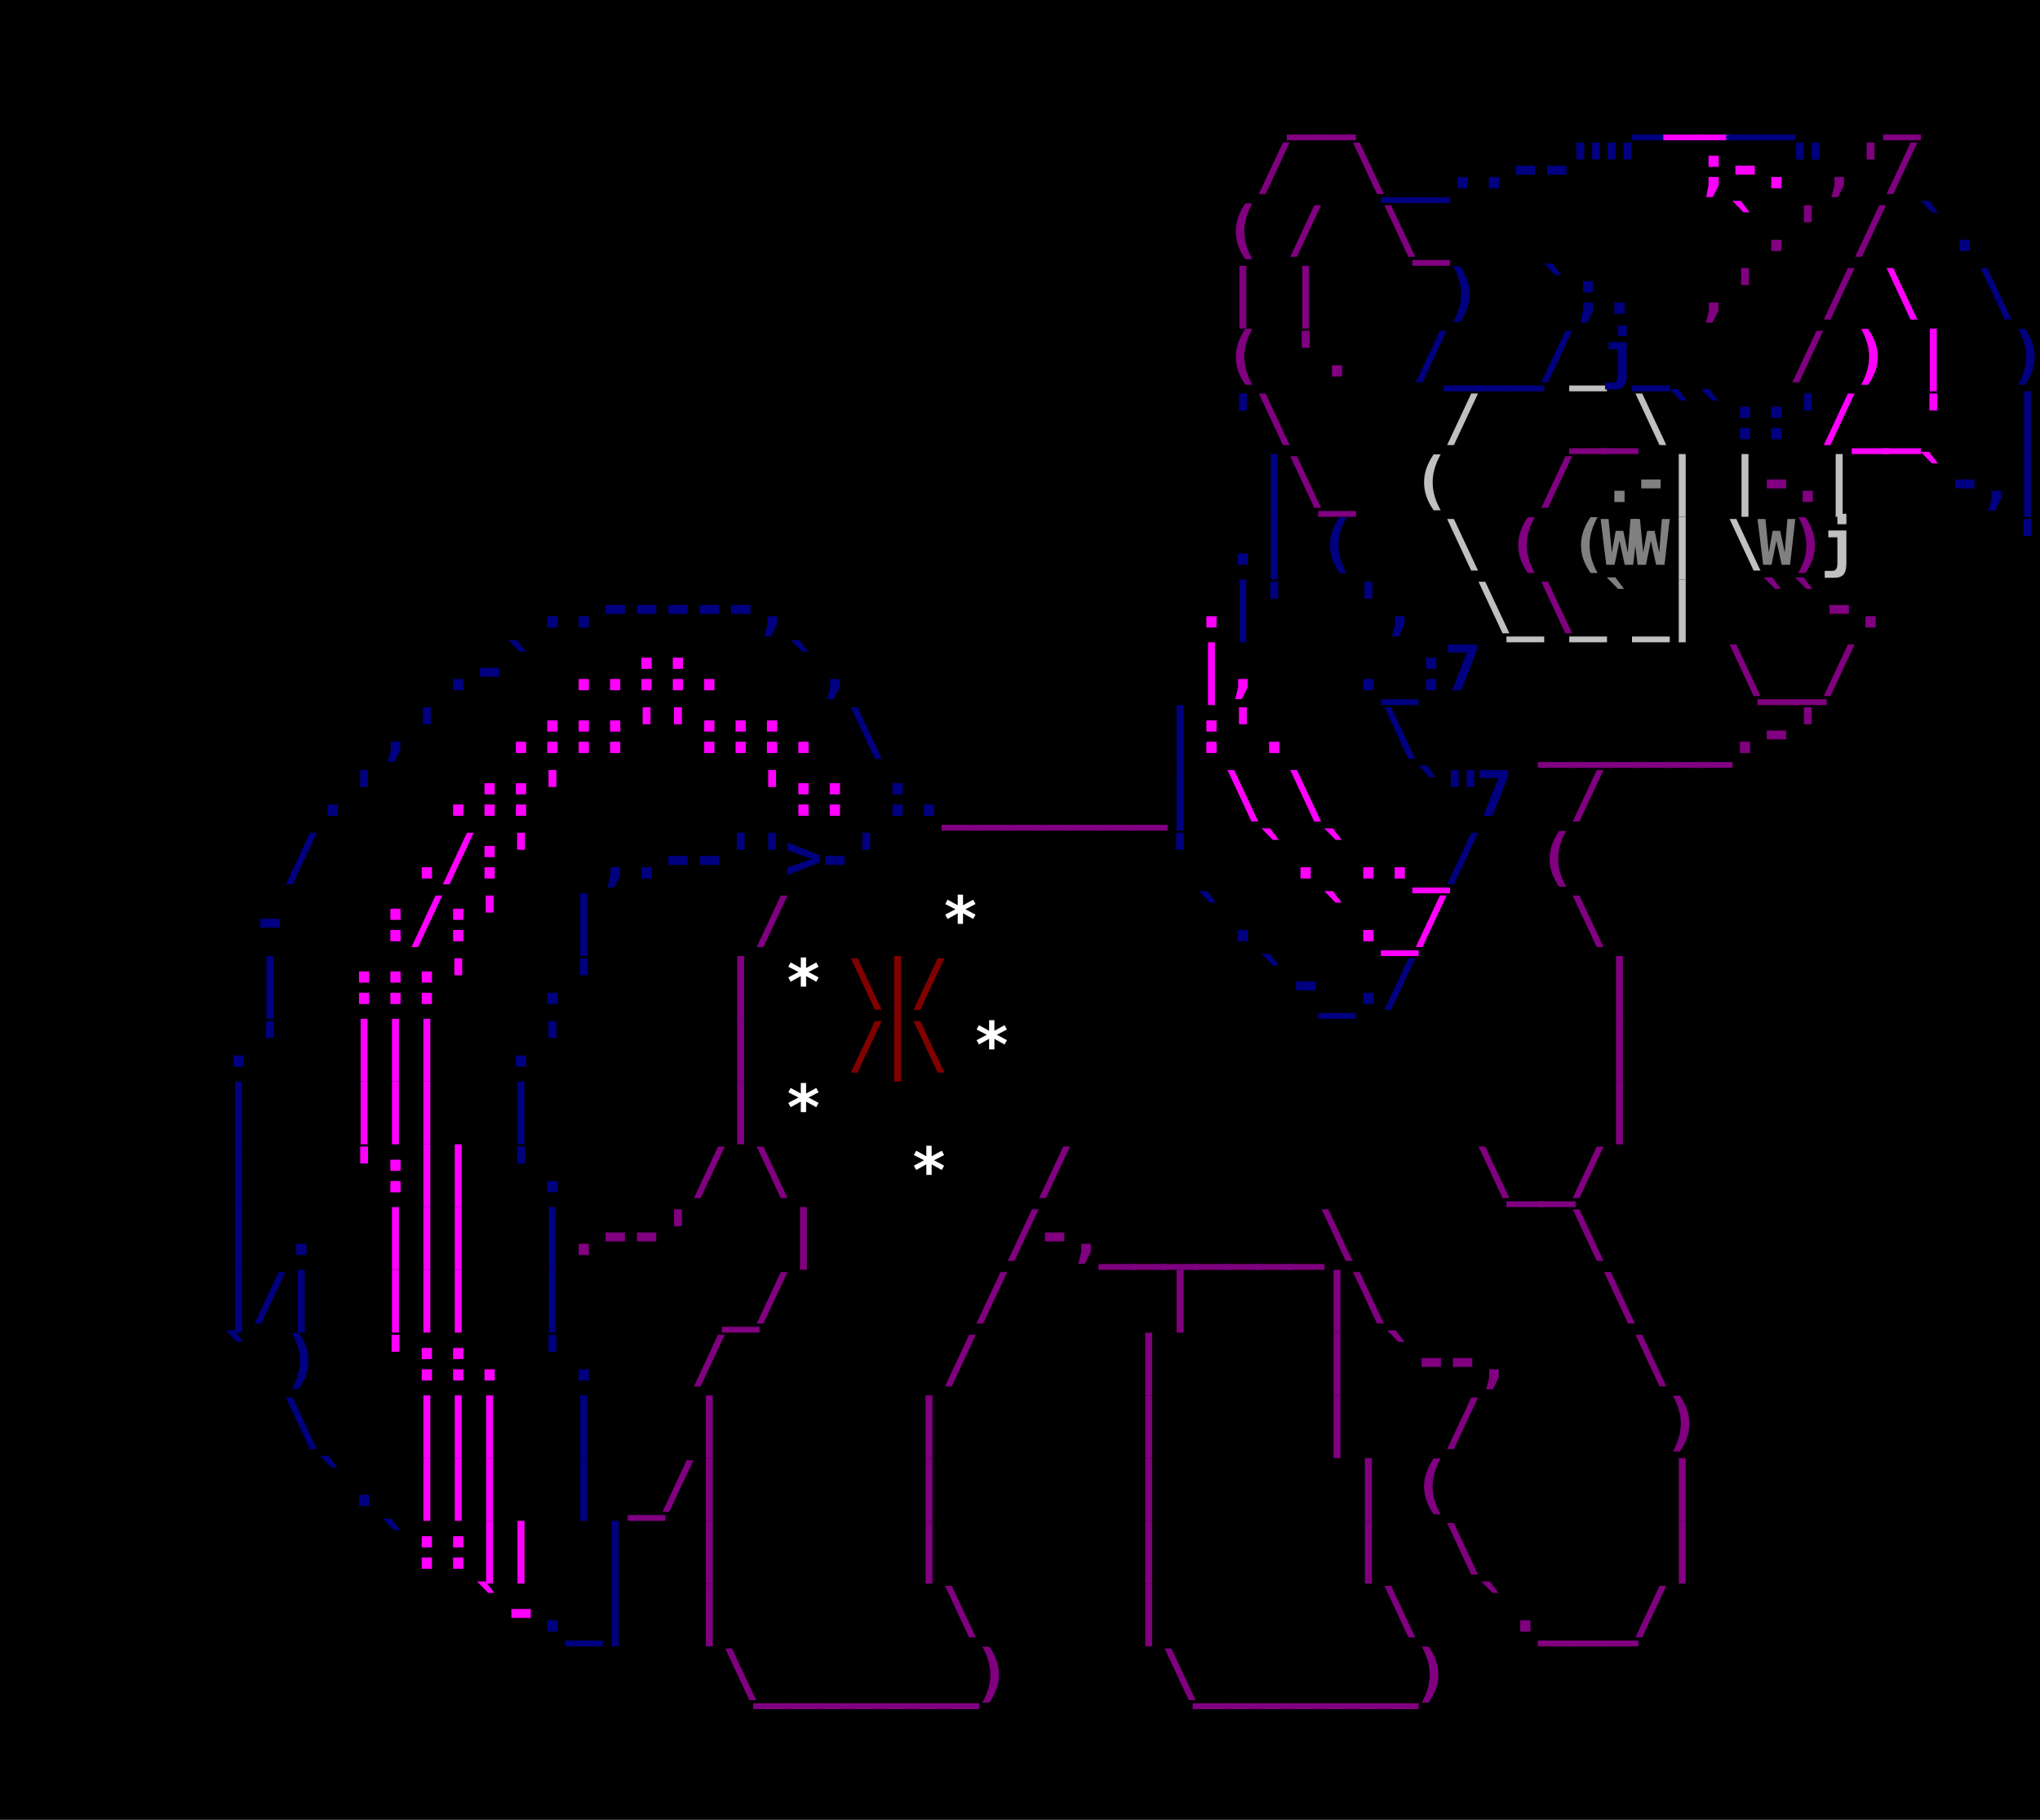
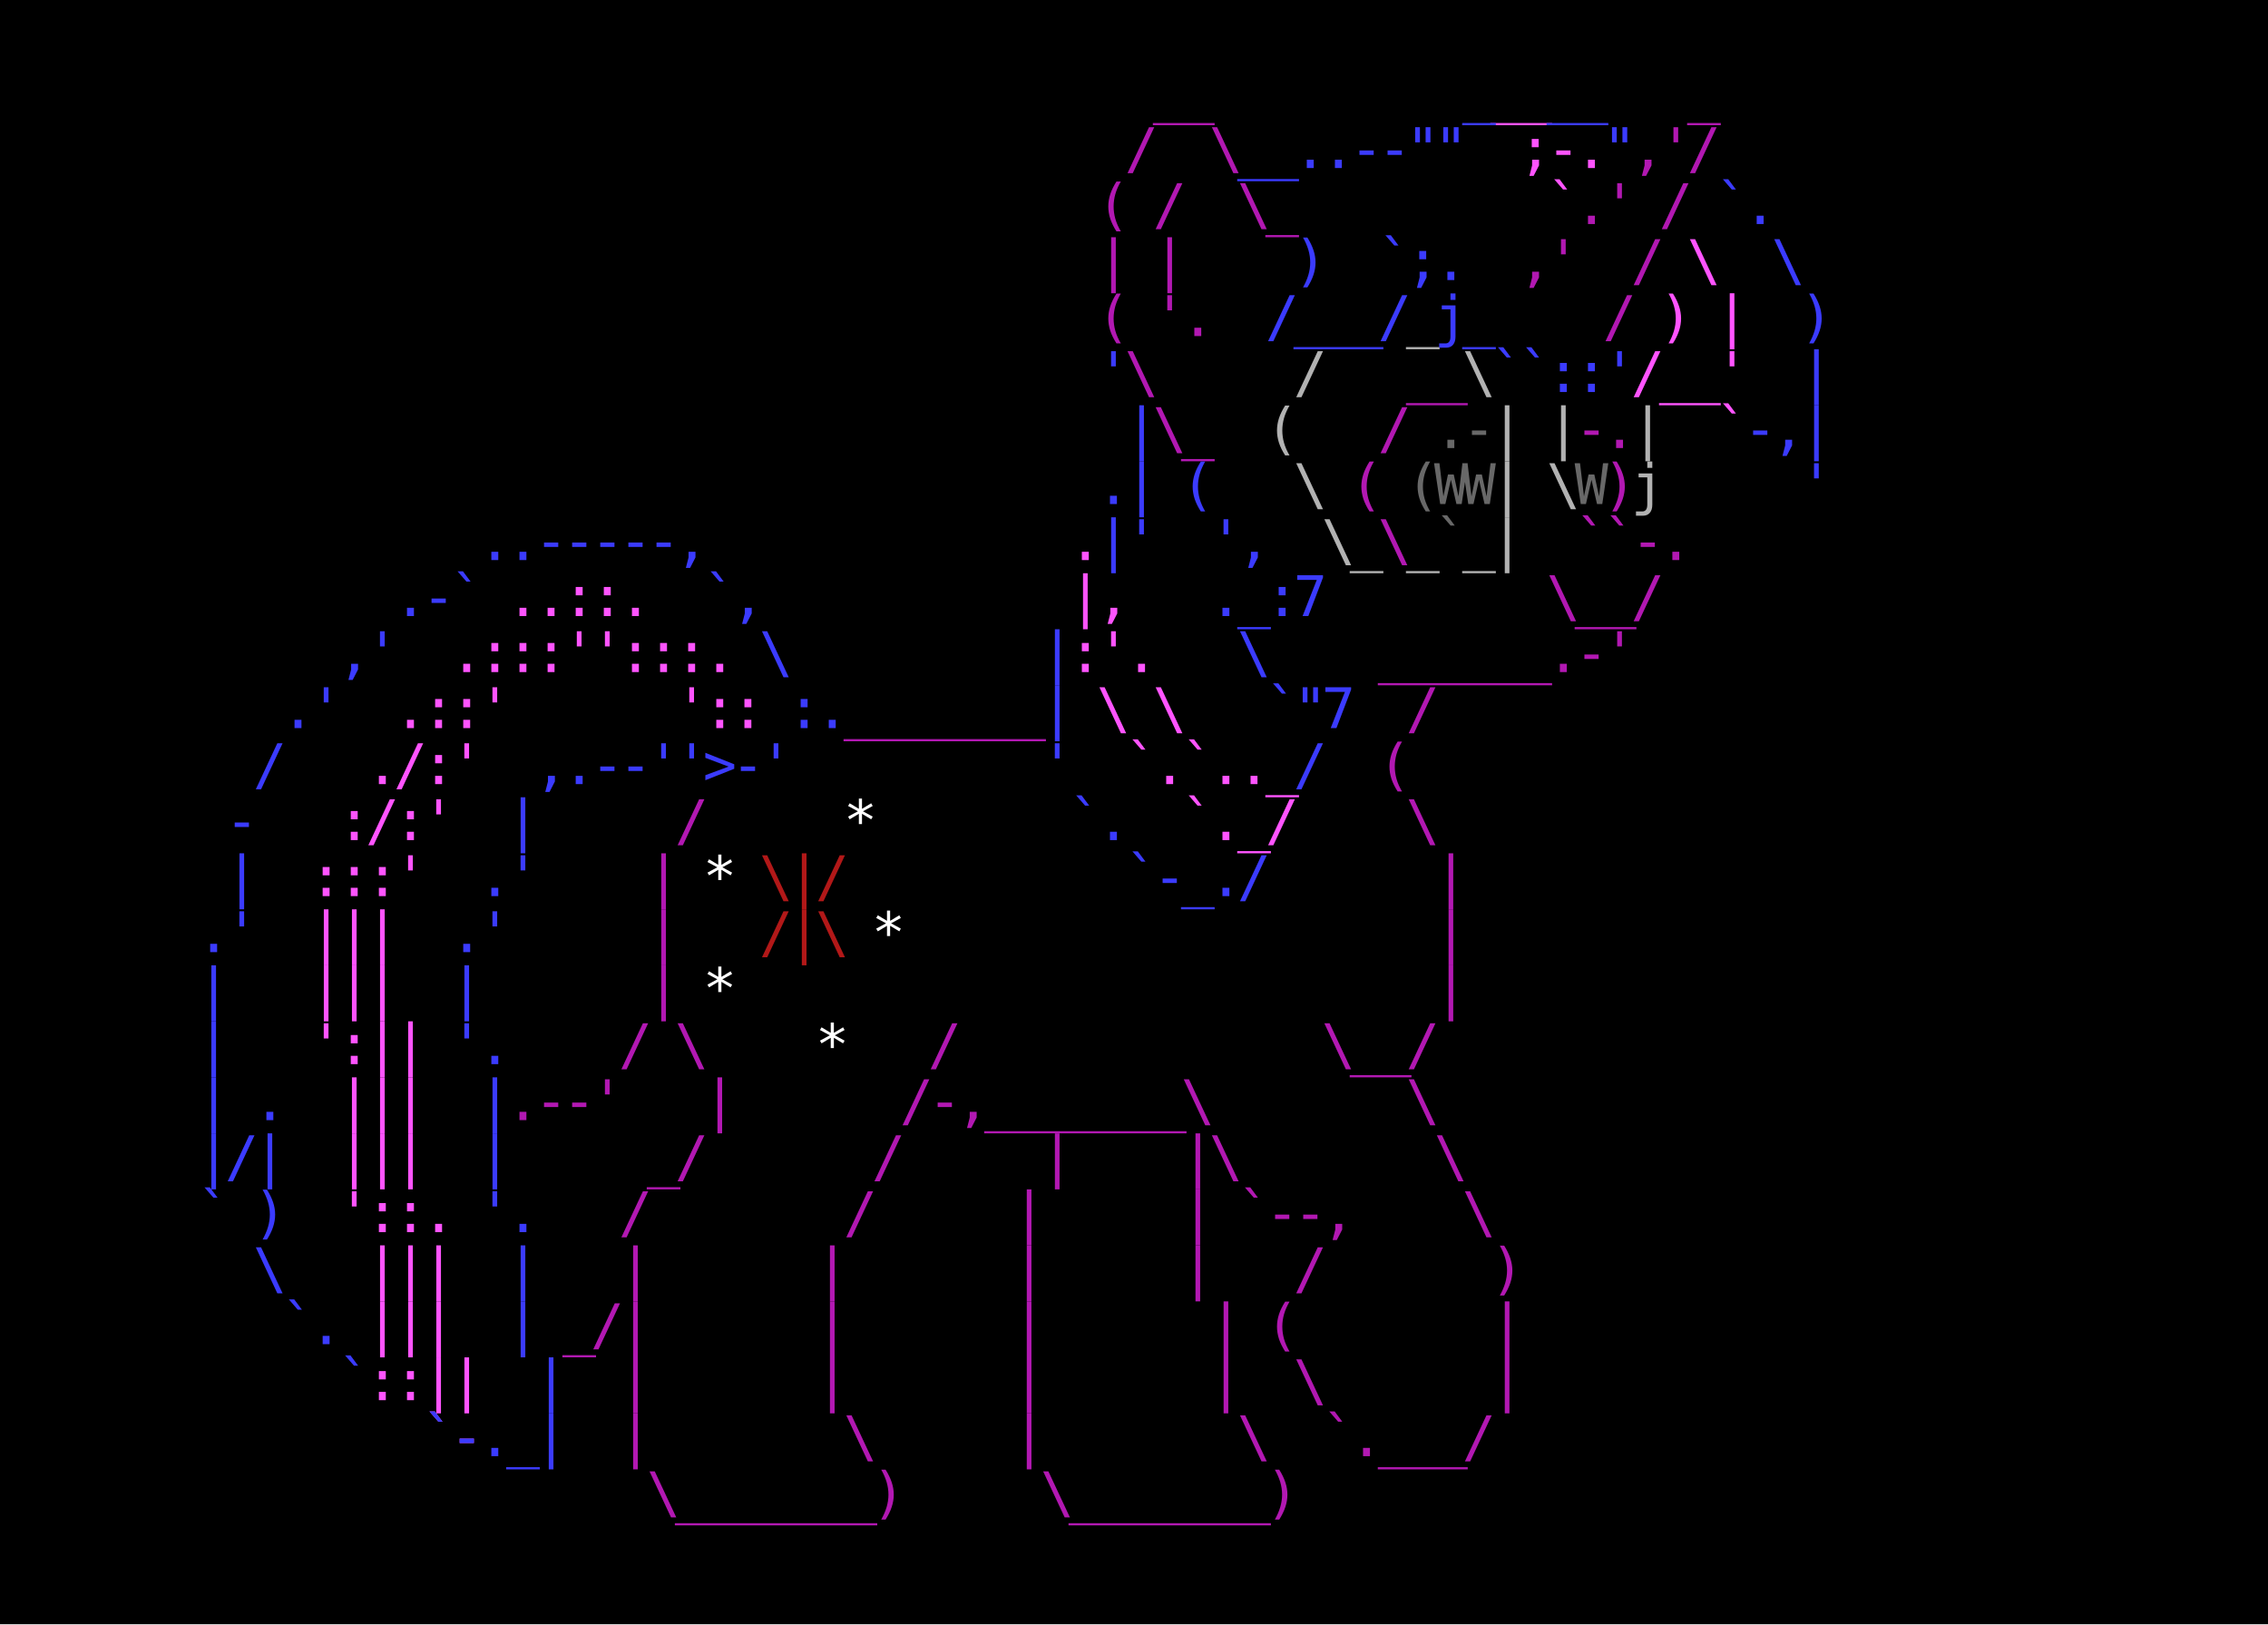
- <svg xmlns="http://www.w3.org/2000/svg" width="390" height="348">
-   <rect style="fill:black;stroke:none;" width="390" height="348" x="0" y="0" />
-   <text y="0" x="0" style="font-family:monospace;font-size:12px;font-weight:bold;">
-     <tspan x="246" y="24" style="fill:purple;">_</tspan>
-     <tspan x="252" y="24" style="fill:purple;">_</tspan>
-     <tspan x="312" y="24" style="fill:navy;">_</tspan>
-     <tspan x="318" y="24" style="fill:magenta;">_</tspan>
-     <tspan x="324" y="24" style="fill:magenta;">_</tspan>
-     <tspan x="330" y="24" style="fill:navy;">_</tspan>
-     <tspan x="336" y="24" style="fill:navy;">_</tspan>
-     <tspan x="360" y="24" style="fill:purple;">_</tspan>
-     <tspan x="240" y="36" style="fill:purple;">/</tspan>
-     <tspan x="258" y="36" style="fill:purple;">\</tspan>
-     <tspan x="264" y="36" style="fill:navy;">_</tspan>
-     <tspan x="270" y="36" style="fill:navy;">_</tspan>
-     <tspan x="276" y="36" style="fill:navy;">.</tspan>
-     <tspan x="282" y="36" style="fill:navy;">.</tspan>
-     <tspan x="288" y="36" style="fill:navy;">-</tspan>
-     <tspan x="294" y="36" style="fill:navy;">-</tspan>
-     <tspan x="300" y="36" style="fill:navy;">"</tspan>
-     <tspan x="306" y="36" style="fill:navy;">"</tspan>
-     <tspan x="324" y="36" style="fill:magenta;">;</tspan>
-     <tspan x="330" y="36" style="fill:magenta;">-</tspan>
-     <tspan x="336" y="36" style="fill:magenta;">.</tspan>
-     <tspan x="342" y="36" style="fill:navy;">"</tspan>
-     <tspan x="348" y="36" style="fill:purple;">,</tspan>
-     <tspan x="354" y="36" style="fill:purple;">'</tspan>
-     <tspan x="360" y="36" style="fill:purple;">/</tspan>
-     <tspan x="234" y="48" style="fill:purple;">(</tspan>
-     <tspan x="246" y="48" style="fill:purple;">/</tspan>
-     <tspan x="264" y="48" style="fill:purple;">\</tspan>
-     <tspan x="270" y="48" style="fill:purple;">_</tspan>
-     <tspan x="330" y="48" style="fill:magenta;">`</tspan>
-     <tspan x="336" y="48" style="fill:purple;">.</tspan>
-     <tspan x="342" y="48" style="fill:purple;">'</tspan>
-     <tspan x="354" y="48" style="fill:purple;">/</tspan>
-     <tspan x="366" y="48" style="fill:navy;">`</tspan>
-     <tspan x="372" y="48" style="fill:navy;">.</tspan>
-     <tspan x="234" y="60" style="fill:purple;">|</tspan>
-     <tspan x="246" y="60" style="fill:purple;">|</tspan>
-     <tspan x="276" y="60" style="fill:navy;">)</tspan>
-     <tspan x="294" y="60" style="fill:navy;">`</tspan>
-     <tspan x="300" y="60" style="fill:navy;">;</tspan>
-     <tspan x="306" y="60" style="fill:navy;">.</tspan>
-     <tspan x="324" y="60" style="fill:purple;">,</tspan>
-     <tspan x="330" y="60" style="fill:purple;">'</tspan>
-     <tspan x="348" y="60" style="fill:purple;">/</tspan>
-     <tspan x="360" y="60" style="fill:magenta;">\</tspan>
-     <tspan x="378" y="60" style="fill:navy;">\</tspan>
-     <tspan x="234" y="72" style="fill:purple;">(</tspan>
-     <tspan x="246" y="72" style="fill:purple;">'</tspan>
-     <tspan x="252" y="72" style="fill:purple;">.</tspan>
-     <tspan x="270" y="72" style="fill:navy;">/</tspan>
-     <tspan x="276" y="72" style="fill:navy;">_</tspan>
-     <tspan x="282" y="72" style="fill:navy;">_</tspan>
-     <tspan x="288" y="72" style="fill:navy;">_</tspan>
-     <tspan x="294" y="72" style="fill:navy;">/</tspan>
-     <tspan x="300" y="72" style="fill:silver;">_</tspan>
-     <tspan x="306" y="72" style="fill:navy;">j</tspan>
-     <tspan x="312" y="72" style="fill:navy;">_</tspan>
-     <tspan x="342" y="72" style="fill:purple;">/</tspan>
-     <tspan x="354" y="72" style="fill:magenta;">)</tspan>
-     <tspan x="366" y="72" style="fill:magenta;">|</tspan>
-     <tspan x="384" y="72" style="fill:navy;">)</tspan>
-     <tspan x="234" y="84" style="fill:navy;">'</tspan>
-     <tspan x="240" y="84" style="fill:purple;">\</tspan>
-     <tspan x="276" y="84" style="fill:silver;">/</tspan>
-     <tspan x="300" y="84" style="fill:purple;">_</tspan>
-     <tspan x="306" y="84" style="fill:purple;">_</tspan>
-     <tspan x="312" y="84" style="fill:silver;">\</tspan>
-     <tspan x="318" y="84" style="fill:navy;">`</tspan>
-     <tspan x="324" y="84" style="fill:navy;">`</tspan>
-     <tspan x="330" y="84" style="fill:navy;">:</tspan>
-     <tspan x="336" y="84" style="fill:navy;">:</tspan>
-     <tspan x="342" y="84" style="fill:navy;">'</tspan>
-     <tspan x="348" y="84" style="fill:magenta;">/</tspan>
-     <tspan x="354" y="84" style="fill:magenta;">_</tspan>
-     <tspan x="360" y="84" style="fill:magenta;">_</tspan>
-     <tspan x="366" y="84" style="fill:magenta;">'</tspan>
-     <tspan x="384" y="84" style="fill:navy;">|</tspan>
-     <tspan x="240" y="96" style="fill:navy;">|</tspan>
-     <tspan x="246" y="96" style="fill:purple;">\</tspan>
-     <tspan x="252" y="96" style="fill:purple;">_</tspan>
-     <tspan x="270" y="96" style="fill:silver;">(</tspan>
-     <tspan x="294" y="96" style="fill:purple;">/</tspan>
-     <tspan x="306" y="96" style="fill:gray;">.</tspan>
-     <tspan x="312" y="96" style="fill:gray;">-</tspan>
-     <tspan x="318" y="96" style="fill:silver;">|</tspan>
-     <tspan x="330" y="96" style="fill:silver;">|</tspan>
-     <tspan x="336" y="96" style="fill:purple;">-</tspan>
-     <tspan x="342" y="96" style="fill:purple;">.</tspan>
-     <tspan x="348" y="96" style="fill:silver;">|</tspan>
-     <tspan x="366" y="96" style="fill:magenta;">`</tspan>
-     <tspan x="372" y="96" style="fill:navy;">-</tspan>
-     <tspan x="378" y="96" style="fill:navy;">,</tspan>
-     <tspan x="384" y="96" style="fill:navy;">|</tspan>
-     <tspan x="234" y="108" style="fill:navy;">.</tspan>
-     <tspan x="240" y="108" style="fill:navy;">|</tspan>
-     <tspan x="252" y="108" style="fill:navy;">(</tspan>
-     <tspan x="276" y="108" style="fill:silver;">\</tspan>
-     <tspan x="288" y="108" style="fill:purple;">(</tspan>
-     <tspan x="300" y="108" style="fill:gray;">(</tspan>
-     <tspan x="306" y="108" style="fill:gray;">W</tspan>
-     <tspan x="312" y="108" style="fill:gray;">W</tspan>
-     <tspan x="318" y="108" style="fill:silver;">|</tspan>
-     <tspan x="330" y="108" style="fill:silver;">\</tspan>
-     <tspan x="336" y="108" style="fill:gray;">W</tspan>
-     <tspan x="342" y="108" style="fill:purple;">)</tspan>
-     <tspan x="348" y="108" style="fill:silver;">j</tspan>
-     <tspan x="384" y="108" style="fill:navy;">'</tspan>
-     <tspan x="102" y="120" style="fill:navy;">.</tspan>
-     <tspan x="108" y="120" style="fill:navy;">.</tspan>
-     <tspan x="114" y="120" style="fill:navy;">-</tspan>
-     <tspan x="120" y="120" style="fill:navy;">-</tspan>
-     <tspan x="126" y="120" style="fill:navy;">-</tspan>
-     <tspan x="132" y="120" style="fill:navy;">-</tspan>
-     <tspan x="138" y="120" style="fill:navy;">-</tspan>
-     <tspan x="144" y="120" style="fill:navy;">,</tspan>
-     <tspan x="228" y="120" style="fill:magenta;">.</tspan>
-     <tspan x="234" y="120" style="fill:navy;">|</tspan>
-     <tspan x="240" y="120" style="fill:navy;">'</tspan>
-     <tspan x="258" y="120" style="fill:navy;">'</tspan>
-     <tspan x="264" y="120" style="fill:navy;">,</tspan>
-     <tspan x="282" y="120" style="fill:silver;">\</tspan>
-     <tspan x="288" y="120" style="fill:silver;">_</tspan>
-     <tspan x="294" y="120" style="fill:purple;">\</tspan>
-     <tspan x="300" y="120" style="fill:silver;">_</tspan>
-     <tspan x="306" y="120" style="fill:gray;">`</tspan>
-     <tspan x="312" y="120" style="fill:silver;">_</tspan>
-     <tspan x="318" y="120" style="fill:silver;">|</tspan>
-     <tspan x="336" y="120" style="fill:purple;">`</tspan>
-     <tspan x="342" y="120" style="fill:purple;">`</tspan>
-     <tspan x="348" y="120" style="fill:purple;">-</tspan>
-     <tspan x="354" y="120" style="fill:purple;">.</tspan>
-     <tspan x="84" y="132" style="fill:navy;">.</tspan>
-     <tspan x="90" y="132" style="fill:navy;">-</tspan>
-     <tspan x="96" y="132" style="fill:navy;">`</tspan>
-     <tspan x="108" y="132" style="fill:magenta;">.</tspan>
-     <tspan x="114" y="132" style="fill:magenta;">.</tspan>
-     <tspan x="120" y="132" style="fill:magenta;">:</tspan>
-     <tspan x="126" y="132" style="fill:magenta;">:</tspan>
-     <tspan x="132" y="132" style="fill:magenta;">.</tspan>
-     <tspan x="150" y="132" style="fill:navy;">`</tspan>
-     <tspan x="156" y="132" style="fill:navy;">,</tspan>
-     <tspan x="228" y="132" style="fill:magenta;">|</tspan>
-     <tspan x="234" y="132" style="fill:magenta;">,</tspan>
-     <tspan x="258" y="132" style="fill:navy;">.</tspan>
-     <tspan x="264" y="132" style="fill:navy;">_</tspan>
-     <tspan x="270" y="132" style="fill:navy;">:</tspan>
-     <tspan x="276" y="132" style="fill:navy;">7</tspan>
-     <tspan x="330" y="132" style="fill:purple;">\</tspan>
-     <tspan x="336" y="132" style="fill:purple;">_</tspan>
-     <tspan x="342" y="132" style="fill:purple;">_</tspan>
-     <tspan x="348" y="132" style="fill:purple;">/</tspan>
-     <tspan x="72" y="144" style="fill:navy;">,</tspan>
-     <tspan x="78" y="144" style="fill:navy;">'</tspan>
-     <tspan x="96" y="144" style="fill:magenta;">.</tspan>
-     <tspan x="102" y="144" style="fill:magenta;">:</tspan>
-     <tspan x="108" y="144" style="fill:magenta;">:</tspan>
-     <tspan x="114" y="144" style="fill:magenta;">:</tspan>
-     <tspan x="120" y="144" style="fill:magenta;">'</tspan>
-     <tspan x="126" y="144" style="fill:magenta;">'</tspan>
-     <tspan x="132" y="144" style="fill:magenta;">:</tspan>
-     <tspan x="138" y="144" style="fill:magenta;">:</tspan>
-     <tspan x="144" y="144" style="fill:magenta;">:</tspan>
-     <tspan x="150" y="144" style="fill:magenta;">.</tspan>
-     <tspan x="162" y="144" style="fill:navy;">\</tspan>
-     <tspan x="222" y="144" style="fill:navy;">|</tspan>
-     <tspan x="228" y="144" style="fill:magenta;">:</tspan>
-     <tspan x="234" y="144" style="fill:magenta;">'</tspan>
-     <tspan x="240" y="144" style="fill:magenta;">.</tspan>
-     <tspan x="264" y="144" style="fill:navy;">\</tspan>
-     <tspan x="294" y="144" style="fill:purple;">_</tspan>
-     <tspan x="300" y="144" style="fill:purple;">_</tspan>
-     <tspan x="306" y="144" style="fill:purple;">_</tspan>
-     <tspan x="312" y="144" style="fill:purple;">_</tspan>
-     <tspan x="318" y="144" style="fill:purple;">_</tspan>
-     <tspan x="324" y="144" style="fill:purple;">_</tspan>
-     <tspan x="330" y="144" style="fill:purple;">.</tspan>
-     <tspan x="336" y="144" style="fill:purple;">-</tspan>
-     <tspan x="342" y="144" style="fill:purple;">'</tspan>
-     <tspan x="60" y="156" style="fill:navy;">.</tspan>
-     <tspan x="66" y="156" style="fill:navy;">'</tspan>
-     <tspan x="84" y="156" style="fill:magenta;">.</tspan>
-     <tspan x="90" y="156" style="fill:magenta;">:</tspan>
-     <tspan x="96" y="156" style="fill:magenta;">:</tspan>
-     <tspan x="102" y="156" style="fill:magenta;">'</tspan>
-     <tspan x="144" y="156" style="fill:magenta;">'</tspan>
-     <tspan x="150" y="156" style="fill:magenta;">:</tspan>
-     <tspan x="156" y="156" style="fill:magenta;">:</tspan>
-     <tspan x="168" y="156" style="fill:navy;">:</tspan>
-     <tspan x="174" y="156" style="fill:navy;">.</tspan>
-     <tspan x="180" y="156" style="fill:purple;">_</tspan>
-     <tspan x="186" y="156" style="fill:purple;">_</tspan>
-     <tspan x="192" y="156" style="fill:purple;">_</tspan>
-     <tspan x="198" y="156" style="fill:purple;">_</tspan>
-     <tspan x="204" y="156" style="fill:purple;">_</tspan>
-     <tspan x="210" y="156" style="fill:purple;">_</tspan>
-     <tspan x="216" y="156" style="fill:purple;">_</tspan>
-     <tspan x="222" y="156" style="fill:navy;">|</tspan>
-     <tspan x="234" y="156" style="fill:magenta;">\</tspan>
-     <tspan x="246" y="156" style="fill:magenta;">\</tspan>
-     <tspan x="270" y="156" style="fill:navy;">`</tspan>
-     <tspan x="276" y="156" style="fill:navy;">"</tspan>
-     <tspan x="282" y="156" style="fill:navy;">7</tspan>
-     <tspan x="300" y="156" style="fill:purple;">/</tspan>
-     <tspan x="54" y="168" style="fill:navy;">/</tspan>
-     <tspan x="78" y="168" style="fill:magenta;">.</tspan>
-     <tspan x="84" y="168" style="fill:magenta;">/</tspan>
-     <tspan x="90" y="168" style="fill:magenta;">:</tspan>
-     <tspan x="96" y="168" style="fill:magenta;">'</tspan>
-     <tspan x="114" y="168" style="fill:navy;">,</tspan>
-     <tspan x="120" y="168" style="fill:navy;">.</tspan>
-     <tspan x="126" y="168" style="fill:navy;">-</tspan>
-     <tspan x="132" y="168" style="fill:navy;">-</tspan>
-     <tspan x="138" y="168" style="fill:navy;">'</tspan>
-     <tspan x="144" y="168" style="fill:navy;">'</tspan>
-     <tspan x="150" y="168" style="fill:navy;">&gt;</tspan>
-     <tspan x="156" y="168" style="fill:navy;">-</tspan>
-     <tspan x="162" y="168" style="fill:navy;">'</tspan>
-     <tspan x="222" y="168" style="fill:navy;">'</tspan>
-     <tspan x="240" y="168" style="fill:magenta;">`</tspan>
-     <tspan x="246" y="168" style="fill:magenta;">.</tspan>
-     <tspan x="252" y="168" style="fill:magenta;">`</tspan>
-     <tspan x="258" y="168" style="fill:magenta;">.</tspan>
-     <tspan x="264" y="168" style="fill:magenta;">.</tspan>
-     <tspan x="270" y="168" style="fill:magenta;">_</tspan>
-     <tspan x="276" y="168" style="fill:navy;">/</tspan>
-     <tspan x="294" y="168" style="fill:purple;">(</tspan>
-     <tspan x="48" y="180" style="fill:navy;">-</tspan>
-     <tspan x="72" y="180" style="fill:magenta;">:</tspan>
-     <tspan x="78" y="180" style="fill:magenta;">/</tspan>
-     <tspan x="84" y="180" style="fill:magenta;">:</tspan>
-     <tspan x="90" y="180" style="fill:magenta;">'</tspan>
-     <tspan x="108" y="180" style="fill:navy;">|</tspan>
-     <tspan x="144" y="180" style="fill:purple;">/</tspan>
-     <tspan x="180" y="180" style="fill:white;">*</tspan>
-     <tspan x="228" y="180" style="fill:navy;">`</tspan>
-     <tspan x="234" y="180" style="fill:navy;">.</tspan>
-     <tspan x="252" y="180" style="fill:magenta;">`</tspan>
-     <tspan x="258" y="180" style="fill:magenta;">.</tspan>
-     <tspan x="264" y="180" style="fill:magenta;">_</tspan>
-     <tspan x="270" y="180" style="fill:magenta;">/</tspan>
-     <tspan x="300" y="180" style="fill:purple;">\</tspan>
-     <tspan x="48" y="192" style="fill:navy;">|</tspan>
-     <tspan x="66" y="192" style="fill:magenta;">:</tspan>
-     <tspan x="72" y="192" style="fill:magenta;">:</tspan>
-     <tspan x="78" y="192" style="fill:magenta;">:</tspan>
-     <tspan x="84" y="192" style="fill:magenta;">'</tspan>
-     <tspan x="102" y="192" style="fill:navy;">.</tspan>
-     <tspan x="108" y="192" style="fill:navy;">'</tspan>
-     <tspan x="138" y="192" style="fill:purple;">|</tspan>
-     <tspan x="150" y="192" style="fill:white;">*</tspan>
-     <tspan x="162" y="192" style="fill:maroon;">\</tspan>
-     <tspan x="168" y="192" style="fill:maroon;">|</tspan>
-     <tspan x="174" y="192" style="fill:maroon;">/</tspan>
-     <tspan x="240" y="192" style="fill:navy;">`</tspan>
-     <tspan x="246" y="192" style="fill:navy;">-</tspan>
-     <tspan x="252" y="192" style="fill:navy;">_</tspan>
-     <tspan x="258" y="192" style="fill:navy;">.</tspan>
-     <tspan x="264" y="192" style="fill:navy;">/</tspan>
-     <tspan x="306" y="192" style="fill:purple;">|</tspan>
-     <tspan x="42" y="204" style="fill:navy;">.</tspan>
-     <tspan x="48" y="204" style="fill:navy;">'</tspan>
-     <tspan x="66" y="204" style="fill:magenta;">|</tspan>
-     <tspan x="72" y="204" style="fill:magenta;">|</tspan>
-     <tspan x="78" y="204" style="fill:magenta;">|</tspan>
-     <tspan x="96" y="204" style="fill:navy;">.</tspan>
-     <tspan x="102" y="204" style="fill:navy;">'</tspan>
-     <tspan x="138" y="204" style="fill:purple;">|</tspan>
-     <tspan x="162" y="204" style="fill:maroon;">/</tspan>
-     <tspan x="168" y="204" style="fill:maroon;">|</tspan>
-     <tspan x="174" y="204" style="fill:maroon;">\</tspan>
-     <tspan x="186" y="204" style="fill:white;">*</tspan>
-     <tspan x="306" y="204" style="fill:purple;">|</tspan>
-     <tspan x="42" y="216" style="fill:navy;">|</tspan>
-     <tspan x="66" y="216" style="fill:magenta;">|</tspan>
-     <tspan x="72" y="216" style="fill:magenta;">|</tspan>
-     <tspan x="78" y="216" style="fill:magenta;">|</tspan>
-     <tspan x="96" y="216" style="fill:navy;">|</tspan>
-     <tspan x="138" y="216" style="fill:purple;">|</tspan>
-     <tspan x="150" y="216" style="fill:white;">*</tspan>
-     <tspan x="306" y="216" style="fill:purple;">|</tspan>
-     <tspan x="42" y="228" style="fill:navy;">|</tspan>
-     <tspan x="66" y="228" style="fill:magenta;">'</tspan>
-     <tspan x="72" y="228" style="fill:magenta;">:</tspan>
-     <tspan x="78" y="228" style="fill:magenta;">|</tspan>
-     <tspan x="84" y="228" style="fill:magenta;">|</tspan>
-     <tspan x="96" y="228" style="fill:navy;">'</tspan>
-     <tspan x="102" y="228" style="fill:navy;">.</tspan>
-     <tspan x="132" y="228" style="fill:purple;">/</tspan>
-     <tspan x="144" y="228" style="fill:purple;">\</tspan>
-     <tspan x="174" y="228" style="fill:white;">*</tspan>
-     <tspan x="198" y="228" style="fill:purple;">/</tspan>
-     <tspan x="282" y="228" style="fill:purple;">\</tspan>
-     <tspan x="288" y="228" style="fill:purple;">_</tspan>
-     <tspan x="294" y="228" style="fill:purple;">_</tspan>
-     <tspan x="300" y="228" style="fill:purple;">/</tspan>
-     <tspan x="42" y="240" style="fill:navy;">|</tspan>
-     <tspan x="54" y="240" style="fill:navy;">.</tspan>
-     <tspan x="72" y="240" style="fill:magenta;">|</tspan>
-     <tspan x="78" y="240" style="fill:magenta;">|</tspan>
-     <tspan x="84" y="240" style="fill:magenta;">|</tspan>
-     <tspan x="102" y="240" style="fill:navy;">|</tspan>
-     <tspan x="108" y="240" style="fill:purple;">.</tspan>
-     <tspan x="114" y="240" style="fill:purple;">-</tspan>
-     <tspan x="120" y="240" style="fill:purple;">-</tspan>
-     <tspan x="126" y="240" style="fill:purple;">'</tspan>
-     <tspan x="150" y="240" style="fill:purple;">|</tspan>
-     <tspan x="192" y="240" style="fill:purple;">/</tspan>
-     <tspan x="198" y="240" style="fill:purple;">-</tspan>
-     <tspan x="204" y="240" style="fill:purple;">,</tspan>
-     <tspan x="210" y="240" style="fill:purple;">_</tspan>
-     <tspan x="216" y="240" style="fill:purple;">_</tspan>
-     <tspan x="222" y="240" style="fill:purple;">_</tspan>
-     <tspan x="228" y="240" style="fill:purple;">_</tspan>
-     <tspan x="234" y="240" style="fill:purple;">_</tspan>
-     <tspan x="240" y="240" style="fill:purple;">_</tspan>
-     <tspan x="246" y="240" style="fill:purple;">_</tspan>
-     <tspan x="252" y="240" style="fill:purple;">\</tspan>
-     <tspan x="300" y="240" style="fill:purple;">\</tspan>
-     <tspan x="42" y="252" style="fill:navy;">|</tspan>
-     <tspan x="48" y="252" style="fill:navy;">/</tspan>
-     <tspan x="54" y="252" style="fill:navy;">|</tspan>
-     <tspan x="72" y="252" style="fill:magenta;">|</tspan>
-     <tspan x="78" y="252" style="fill:magenta;">|</tspan>
-     <tspan x="84" y="252" style="fill:magenta;">|</tspan>
-     <tspan x="102" y="252" style="fill:navy;">|</tspan>
-     <tspan x="138" y="252" style="fill:purple;">_</tspan>
-     <tspan x="144" y="252" style="fill:purple;">/</tspan>
-     <tspan x="186" y="252" style="fill:purple;">/</tspan>
-     <tspan x="222" y="252" style="fill:purple;">|</tspan>
-     <tspan x="252" y="252" style="fill:purple;">|</tspan>
-     <tspan x="258" y="252" style="fill:purple;">\</tspan>
-     <tspan x="306" y="252" style="fill:purple;">\</tspan>
-     <tspan x="42" y="264" style="fill:navy;">`</tspan>
-     <tspan x="54" y="264" style="fill:navy;">)</tspan>
-     <tspan x="72" y="264" style="fill:magenta;">'</tspan>
-     <tspan x="78" y="264" style="fill:magenta;">:</tspan>
-     <tspan x="84" y="264" style="fill:magenta;">:</tspan>
-     <tspan x="90" y="264" style="fill:magenta;">.</tspan>
-     <tspan x="102" y="264" style="fill:navy;">'</tspan>
-     <tspan x="108" y="264" style="fill:navy;">.</tspan>
-     <tspan x="132" y="264" style="fill:purple;">/</tspan>
-     <tspan x="180" y="264" style="fill:purple;">/</tspan>
-     <tspan x="216" y="264" style="fill:purple;">|</tspan>
-     <tspan x="252" y="264" style="fill:purple;">|</tspan>
-     <tspan x="264" y="264" style="fill:purple;">`</tspan>
-     <tspan x="270" y="264" style="fill:purple;">-</tspan>
-     <tspan x="276" y="264" style="fill:purple;">-</tspan>
-     <tspan x="282" y="264" style="fill:purple;">,</tspan>
-     <tspan x="312" y="264" style="fill:purple;">\</tspan>
-     <tspan x="54" y="276" style="fill:navy;">\</tspan>
-     <tspan x="78" y="276" style="fill:magenta;">|</tspan>
-     <tspan x="84" y="276" style="fill:magenta;">|</tspan>
-     <tspan x="90" y="276" style="fill:magenta;">|</tspan>
-     <tspan x="108" y="276" style="fill:navy;">|</tspan>
-     <tspan x="132" y="276" style="fill:purple;">|</tspan>
-     <tspan x="174" y="276" style="fill:purple;">|</tspan>
-     <tspan x="216" y="276" style="fill:purple;">|</tspan>
-     <tspan x="252" y="276" style="fill:purple;">|</tspan>
-     <tspan x="276" y="276" style="fill:purple;">/</tspan>
-     <tspan x="318" y="276" style="fill:purple;">)</tspan>
-     <tspan x="60" y="288" style="fill:navy;">`</tspan>
-     <tspan x="66" y="288" style="fill:navy;">.</tspan>
-     <tspan x="78" y="288" style="fill:magenta;">|</tspan>
-     <tspan x="84" y="288" style="fill:magenta;">|</tspan>
-     <tspan x="90" y="288" style="fill:magenta;">|</tspan>
-     <tspan x="108" y="288" style="fill:navy;">|</tspan>
-     <tspan x="120" y="288" style="fill:purple;">_</tspan>
-     <tspan x="126" y="288" style="fill:purple;">/</tspan>
-     <tspan x="132" y="288" style="fill:purple;">|</tspan>
-     <tspan x="174" y="288" style="fill:purple;">|</tspan>
-     <tspan x="216" y="288" style="fill:purple;">|</tspan>
-     <tspan x="258" y="288" style="fill:purple;">|</tspan>
-     <tspan x="270" y="288" style="fill:purple;">(</tspan>
-     <tspan x="318" y="288" style="fill:purple;">|</tspan>
-     <tspan x="72" y="300" style="fill:navy;">`</tspan>
-     <tspan x="78" y="300" style="fill:magenta;">:</tspan>
-     <tspan x="84" y="300" style="fill:magenta;">:</tspan>
-     <tspan x="90" y="300" style="fill:magenta;">|</tspan>
-     <tspan x="96" y="300" style="fill:magenta;">|</tspan>
-     <tspan x="114" y="300" style="fill:navy;">|</tspan>
-     <tspan x="132" y="300" style="fill:purple;">|</tspan>
-     <tspan x="174" y="300" style="fill:purple;">|</tspan>
-     <tspan x="216" y="300" style="fill:purple;">|</tspan>
-     <tspan x="258" y="300" style="fill:purple;">|</tspan>
-     <tspan x="276" y="300" style="fill:purple;">\</tspan>
-     <tspan x="318" y="300" style="fill:purple;">|</tspan>
-     <tspan x="90" y="312" style="fill:magenta;">`</tspan>
-     <tspan x="96" y="312" style="fill:magenta;">-</tspan>
-     <tspan x="102" y="312" style="fill:navy;">.</tspan>
-     <tspan x="108" y="312" style="fill:navy;">_</tspan>
-     <tspan x="114" y="312" style="fill:navy;">|</tspan>
-     <tspan x="132" y="312" style="fill:purple;">|</tspan>
-     <tspan x="180" y="312" style="fill:purple;">\</tspan>
-     <tspan x="216" y="312" style="fill:purple;">|</tspan>
-     <tspan x="264" y="312" style="fill:purple;">\</tspan>
-     <tspan x="282" y="312" style="fill:purple;">`</tspan>
-     <tspan x="288" y="312" style="fill:purple;">.</tspan>
-     <tspan x="294" y="312" style="fill:purple;">_</tspan>
-     <tspan x="300" y="312" style="fill:purple;">_</tspan>
-     <tspan x="306" y="312" style="fill:purple;">_</tspan>
-     <tspan x="312" y="312" style="fill:purple;">/</tspan>
-     <tspan x="138" y="324" style="fill:purple;">\</tspan>
-     <tspan x="144" y="324" style="fill:purple;">_</tspan>
-     <tspan x="150" y="324" style="fill:purple;">_</tspan>
-     <tspan x="156" y="324" style="fill:purple;">_</tspan>
-     <tspan x="162" y="324" style="fill:purple;">_</tspan>
-     <tspan x="168" y="324" style="fill:purple;">_</tspan>
-     <tspan x="174" y="324" style="fill:purple;">_</tspan>
-     <tspan x="180" y="324" style="fill:purple;">_</tspan>
-     <tspan x="186" y="324" style="fill:purple;">)</tspan>
-     <tspan x="222" y="324" style="fill:purple;">\</tspan>
-     <tspan x="228" y="324" style="fill:purple;">_</tspan>
-     <tspan x="234" y="324" style="fill:purple;">_</tspan>
-     <tspan x="240" y="324" style="fill:purple;">_</tspan>
-     <tspan x="246" y="324" style="fill:purple;">_</tspan>
-     <tspan x="252" y="324" style="fill:purple;">_</tspan>
-     <tspan x="258" y="324" style="fill:purple;">_</tspan>
-     <tspan x="264" y="324" style="fill:purple;">_</tspan>
-     <tspan x="270" y="324" style="fill:purple;">)</tspan>
+ <svg xmlns="http://www.w3.org/2000/svg" width="486.0" height="348">
+   <rect style="fill:#000000;stroke:none;" width="486.0" height="348" x="0" y="0" />
+   <text y="0" x="0" style="font-family:monospace;font-size:12px;font-weight:#b2b2b2;fill:white;fill:#686868;letter-spacing:-1.2px" xml:space="preserve">
+     <tspan x="0" y="12">                                                                                </tspan>
+     <tspan x="0" y="24">                                                                                </tspan>
+     <tspan x="0" y="36">                                                                                </tspan>
+     <tspan x="0" y="48">                                                                                </tspan>
+     <tspan x="0" y="60">                                                                                </tspan>
+     <tspan x="0" y="72">                                                                                </tspan>
+     <tspan x="0" y="84">                                                                                </tspan>
+     <tspan x="0" y="96">                                                   .-                            </tspan>
+     <tspan x="0" y="108">                                                  (WW   W                       </tspan>
+     <tspan x="0" y="120">                                                   ` </tspan>
+     <tspan x="0" y="132"> </tspan>
+   </text>
+   <text y="0" x="0" style="font-family:monospace;font-size:12px;font-weight:#b2b2b2;fill:white;fill:#b21818;letter-spacing:-1.2px" xml:space="preserve">
+     <tspan x="0" y="12">                                                                                </tspan>
+     <tspan x="0" y="24">                                                                                </tspan>
+     <tspan x="0" y="36">                                                                                </tspan>
+     <tspan x="0" y="48">                                                                                </tspan>
+     <tspan x="0" y="60">                                                                                </tspan>
+     <tspan x="0" y="72">                                                                                </tspan>
+     <tspan x="0" y="84">                                                                                </tspan>
+     <tspan x="0" y="96">                                                                                </tspan>
+     <tspan x="0" y="108">                                                                                </tspan>
+     <tspan x="0" y="120">                                                                                </tspan>
+     <tspan x="0" y="132">                                                                                </tspan>
+     <tspan x="0" y="144">                                                                                </tspan>
+     <tspan x="0" y="156">                                                                                </tspan>
+     <tspan x="0" y="168">                                                                                </tspan>
+     <tspan x="0" y="180">                                                           </tspan>
+     <tspan x="0" y="192">                           \|/                              </tspan>
+     <tspan x="0" y="204">                           /|\                             </tspan>
+     <tspan x="0" y="216">                                                            </tspan>
+     <tspan x="0" y="228">                                                           </tspan>
+     <tspan x="0" y="240">                                                                                </tspan>
+     <tspan x="0" y="252">                                                                                </tspan>
+     <tspan x="0" y="264">                                                                                </tspan>
+     <tspan x="0" y="276">                                                                                </tspan>
+     <tspan x="0" y="288">                                                                                </tspan>
+     <tspan x="0" y="300">                                                                                </tspan>
+     <tspan x="0" y="312">                                                                                </tspan>
+     <tspan x="0" y="324">                                                                                </tspan>
+     <tspan x="0" y="336">                                                            </tspan>
+     <tspan x="0" y="348"> </tspan>
+   </text>
+   <text y="0" x="0" style="font-family:monospace;font-size:12px;font-weight:#b2b2b2;fill:white;fill:#b218b2;letter-spacing:-1.2px" xml:space="preserve">
+     <tspan x="0" y="12">                                                                                </tspan>
+     <tspan x="0" y="24">                                         __                 _</tspan>
+     <tspan x="0" y="36">                                        /  \              ,'/</tspan>
+     <tspan x="0" y="48">                                       ( /  \_          .' /   </tspan>
+     <tspan x="0" y="60">                                       | |            ,'  /     </tspan>
+     <tspan x="0" y="72">                                       ( '.              /       </tspan>
+     <tspan x="0" y="84">                                        \         __             </tspan>
+     <tspan x="0" y="96">                                         \_      /      -.                      </tspan>
+     <tspan x="0" y="108">                                                (        )                      </tspan>
+     <tspan x="0" y="120">                                                 \      ``-.      </tspan>
+     <tspan x="0" y="132">                                                       \__/</tspan>
+     <tspan x="0" y="144">                                                 ______.-' </tspan>
+     <tspan x="0" y="156">                              _______             /</tspan>
+     <tspan x="0" y="168">                                                 (</tspan>
+     <tspan x="0" y="180">                        /                         \        </tspan>
+     <tspan x="0" y="192">                       |                           |        </tspan>
+     <tspan x="0" y="204">                       |                           |       </tspan>
+     <tspan x="0" y="216">                       |                           |        </tspan>
+     <tspan x="0" y="228">                      / \        /             \__/        </tspan>
+     <tspan x="0" y="240">                  .--'   |      /-,_______\       \                </tspan>
+     <tspan x="0" y="252">                       _/      /     |    |\       \         </tspan>
+     <tspan x="0" y="264">                      /       /     |     | `--,    \        </tspan>
+     <tspan x="0" y="276">                      |      |      |     |   /      )     </tspan>
+     <tspan x="0" y="288">                    _/|      |      |      | (       |     </tspan>
+     <tspan x="0" y="300">                      |      |      |      |  \      |     </tspan>
+     <tspan x="0" y="312">                      |       \     |       \  `.___/      </tspan>
+     <tspan x="0" y="324">                       \_______)     \_______)             </tspan>
+     <tspan x="0" y="336">                                                            </tspan>
+     <tspan x="0" y="348"> </tspan>
+   </text>
+   <text y="0" x="0" style="font-family:monospace;font-size:12px;font-weight:#b2b2b2;fill:white;fill:#b2b2b2;letter-spacing:-1.2px" xml:space="preserve">
+     <tspan x="0" y="12">                                                         </tspan>
+     <tspan x="0" y="24">                                                                                </tspan>
+     <tspan x="0" y="36">                                                                                </tspan>
+     <tspan x="0" y="48">                                                                                </tspan>
+     <tspan x="0" y="60">                                                                                </tspan>
+     <tspan x="0" y="72">                                                  _              </tspan>
+     <tspan x="0" y="84">                                              /     \             </tspan>
+     <tspan x="0" y="96">                                             (       | |  |                     </tspan>
+     <tspan x="0" y="108">                                              \      | \  j                     </tspan>
+     <tspan x="0" y="120">                                               \_ _ _|            </tspan>
+   </text>
+   <text y="0" x="0" style="font-family:monospace;font-size:12px;font-weight:#b2b2b2;fill:white;fill:#ffffff;letter-spacing:-1.2px" xml:space="preserve">
+     <tspan x="0" y="12">                                                                                </tspan>
+     <tspan x="0" y="24">                                                                                </tspan>
+     <tspan x="0" y="36">                                                                                </tspan>
+     <tspan x="0" y="48">                                                                                </tspan>
+     <tspan x="0" y="60">                                                                                </tspan>
+     <tspan x="0" y="72">                                                                                </tspan>
+     <tspan x="0" y="84">                                                                                </tspan>
+     <tspan x="0" y="96">                                                                                </tspan>
+     <tspan x="0" y="108">                                                                                </tspan>
+     <tspan x="0" y="120">                                                                                </tspan>
+     <tspan x="0" y="132">                                                                                </tspan>
+     <tspan x="0" y="144">                                                                                </tspan>
+     <tspan x="0" y="156">                                                                                </tspan>
+     <tspan x="0" y="168">                                                                                </tspan>
+     <tspan x="0" y="180">                              *                            </tspan>
+     <tspan x="0" y="192">                         *                                  </tspan>
+     <tspan x="0" y="204">                               *                           </tspan>
+     <tspan x="0" y="216">                         *                                  </tspan>
+     <tspan x="0" y="228">                             *                             </tspan>
+     <tspan x="0" y="240">                                                                                </tspan>
+     <tspan x="0" y="252">                                                                                </tspan>
+     <tspan x="0" y="264">                                                                                </tspan>
+     <tspan x="0" y="276">                                                                                </tspan>
+     <tspan x="0" y="288">                                                                                </tspan>
+     <tspan x="0" y="300">                                                                                </tspan>
+     <tspan x="0" y="312">                                                                                </tspan>
+     <tspan x="0" y="324">                                                                                </tspan>
+     <tspan x="0" y="336">                                                            </tspan>
+     <tspan x="0" y="348"> </tspan>
+   </text>
+   <text y="0" x="0" style="font-family:monospace;font-size:12px;font-weight:#b2b2b2;fill:white;fill:#ff54ff;letter-spacing:-1.2px" xml:space="preserve">
+     <tspan x="0" y="12">                                                                                </tspan>
+     <tspan x="0" y="24">                                                     __       </tspan>
+     <tspan x="0" y="36">                                                      ;-.    </tspan>
+     <tspan x="0" y="48">                                                       `       </tspan>
+     <tspan x="0" y="60">                                                            \   </tspan>
+     <tspan x="0" y="72">                                                           ) |   </tspan>
+     <tspan x="0" y="84">                                                          /__'   </tspan>
+     <tspan x="0" y="96">                                                             `                  </tspan>
+     <tspan x="0" y="108">                                                            </tspan>
+     <tspan x="0" y="120">                                      .  </tspan>
+     <tspan x="0" y="132">                  ..::.               |,</tspan>
+     <tspan x="0" y="144">                .:::'':::.            :'.</tspan>
+     <tspan x="0" y="156">              .::'      '::            \ \</tspan>
+     <tspan x="0" y="168">             ./:'                       `.`.._</tspan>
+     <tspan x="0" y="180">            :/:'                          `._/</tspan>
+     <tspan x="0" y="192">           :::'             </tspan>
+     <tspan x="0" y="204">           |||          </tspan>
+     <tspan x="0" y="216">           |||          </tspan>
+     <tspan x="0" y="228">           ':||          </tspan>
+     <tspan x="0" y="240">            |||                 </tspan>
+     <tspan x="0" y="252">            |||        </tspan>
+     <tspan x="0" y="264">            '::.        </tspan>
+     <tspan x="0" y="276">             |||      </tspan>
+     <tspan x="0" y="288">             |||     </tspan>
+     <tspan x="0" y="300">             ::||     </tspan>
+     <tspan x="0" y="312">               `-       </tspan>
+     <tspan x="0" y="324">                                                            </tspan>
+     <tspan x="0" y="336"> </tspan>
+   </text>
+   <text y="0" x="0" style="font-family:monospace;font-size:12px;font-weight:#b2b2b2;fill:white;fill:#3b3bff;letter-spacing:-1.2px" xml:space="preserve">
+     <tspan x="0" y="12">                                                                                </tspan>
+     <tspan x="0" y="24">                                                    _  __    </tspan>
+     <tspan x="0" y="36">                                            __..--""     "   </tspan>
+     <tspan x="0" y="48">                                                             `.</tspan>
+     <tspan x="0" y="60">                                              )  `;.           \</tspan>
+     <tspan x="0" y="72">                                             /___/ j_           )</tspan>
+     <tspan x="0" y="84">                                       '             ``::'      |</tspan>
+     <tspan x="0" y="96">                                        |                     -,|               </tspan>
+     <tspan x="0" y="108">                                       .| (                     '               </tspan>
+     <tspan x="0" y="120">                 ..-----,              |'  ',                     </tspan>
+     <tspan x="0" y="132">              .-`        `,                ._:7            </tspan>
+     <tspan x="0" y="144">            ,'             \         |      \              </tspan>
+     <tspan x="0" y="156">          .'                :.       |       `"7   </tspan>
+     <tspan x="0" y="168">         /         ,.--''&gt;-'         '        /   </tspan>
+     <tspan x="0" y="180">        -         |                   `.                   </tspan>
+     <tspan x="0" y="192">        |        .'                     `-_./               </tspan>
+     <tspan x="0" y="204">       .'       .'                                         </tspan>
+     <tspan x="0" y="216">       |        |                                           </tspan>
+     <tspan x="0" y="228">       |        '.                                         </tspan>
+     <tspan x="0" y="240">       | .       |                                                 </tspan>
+     <tspan x="0" y="252">       |/|       |                                           </tspan>
+     <tspan x="0" y="264">       ` )       '.                                          </tspan>
+     <tspan x="0" y="276">         \        |                                        </tspan>
+     <tspan x="0" y="288">          `.      |                                        </tspan>
+     <tspan x="0" y="300">            `      |                                       </tspan>
+     <tspan x="0" y="312">               `-._|                                       </tspan>
+     <tspan x="0" y="324">                                                           </tspan>
+     <tspan x="0" y="336">                                                            </tspan>
+     <tspan x="0" y="348"> </tspan>
  </text>
</svg>
